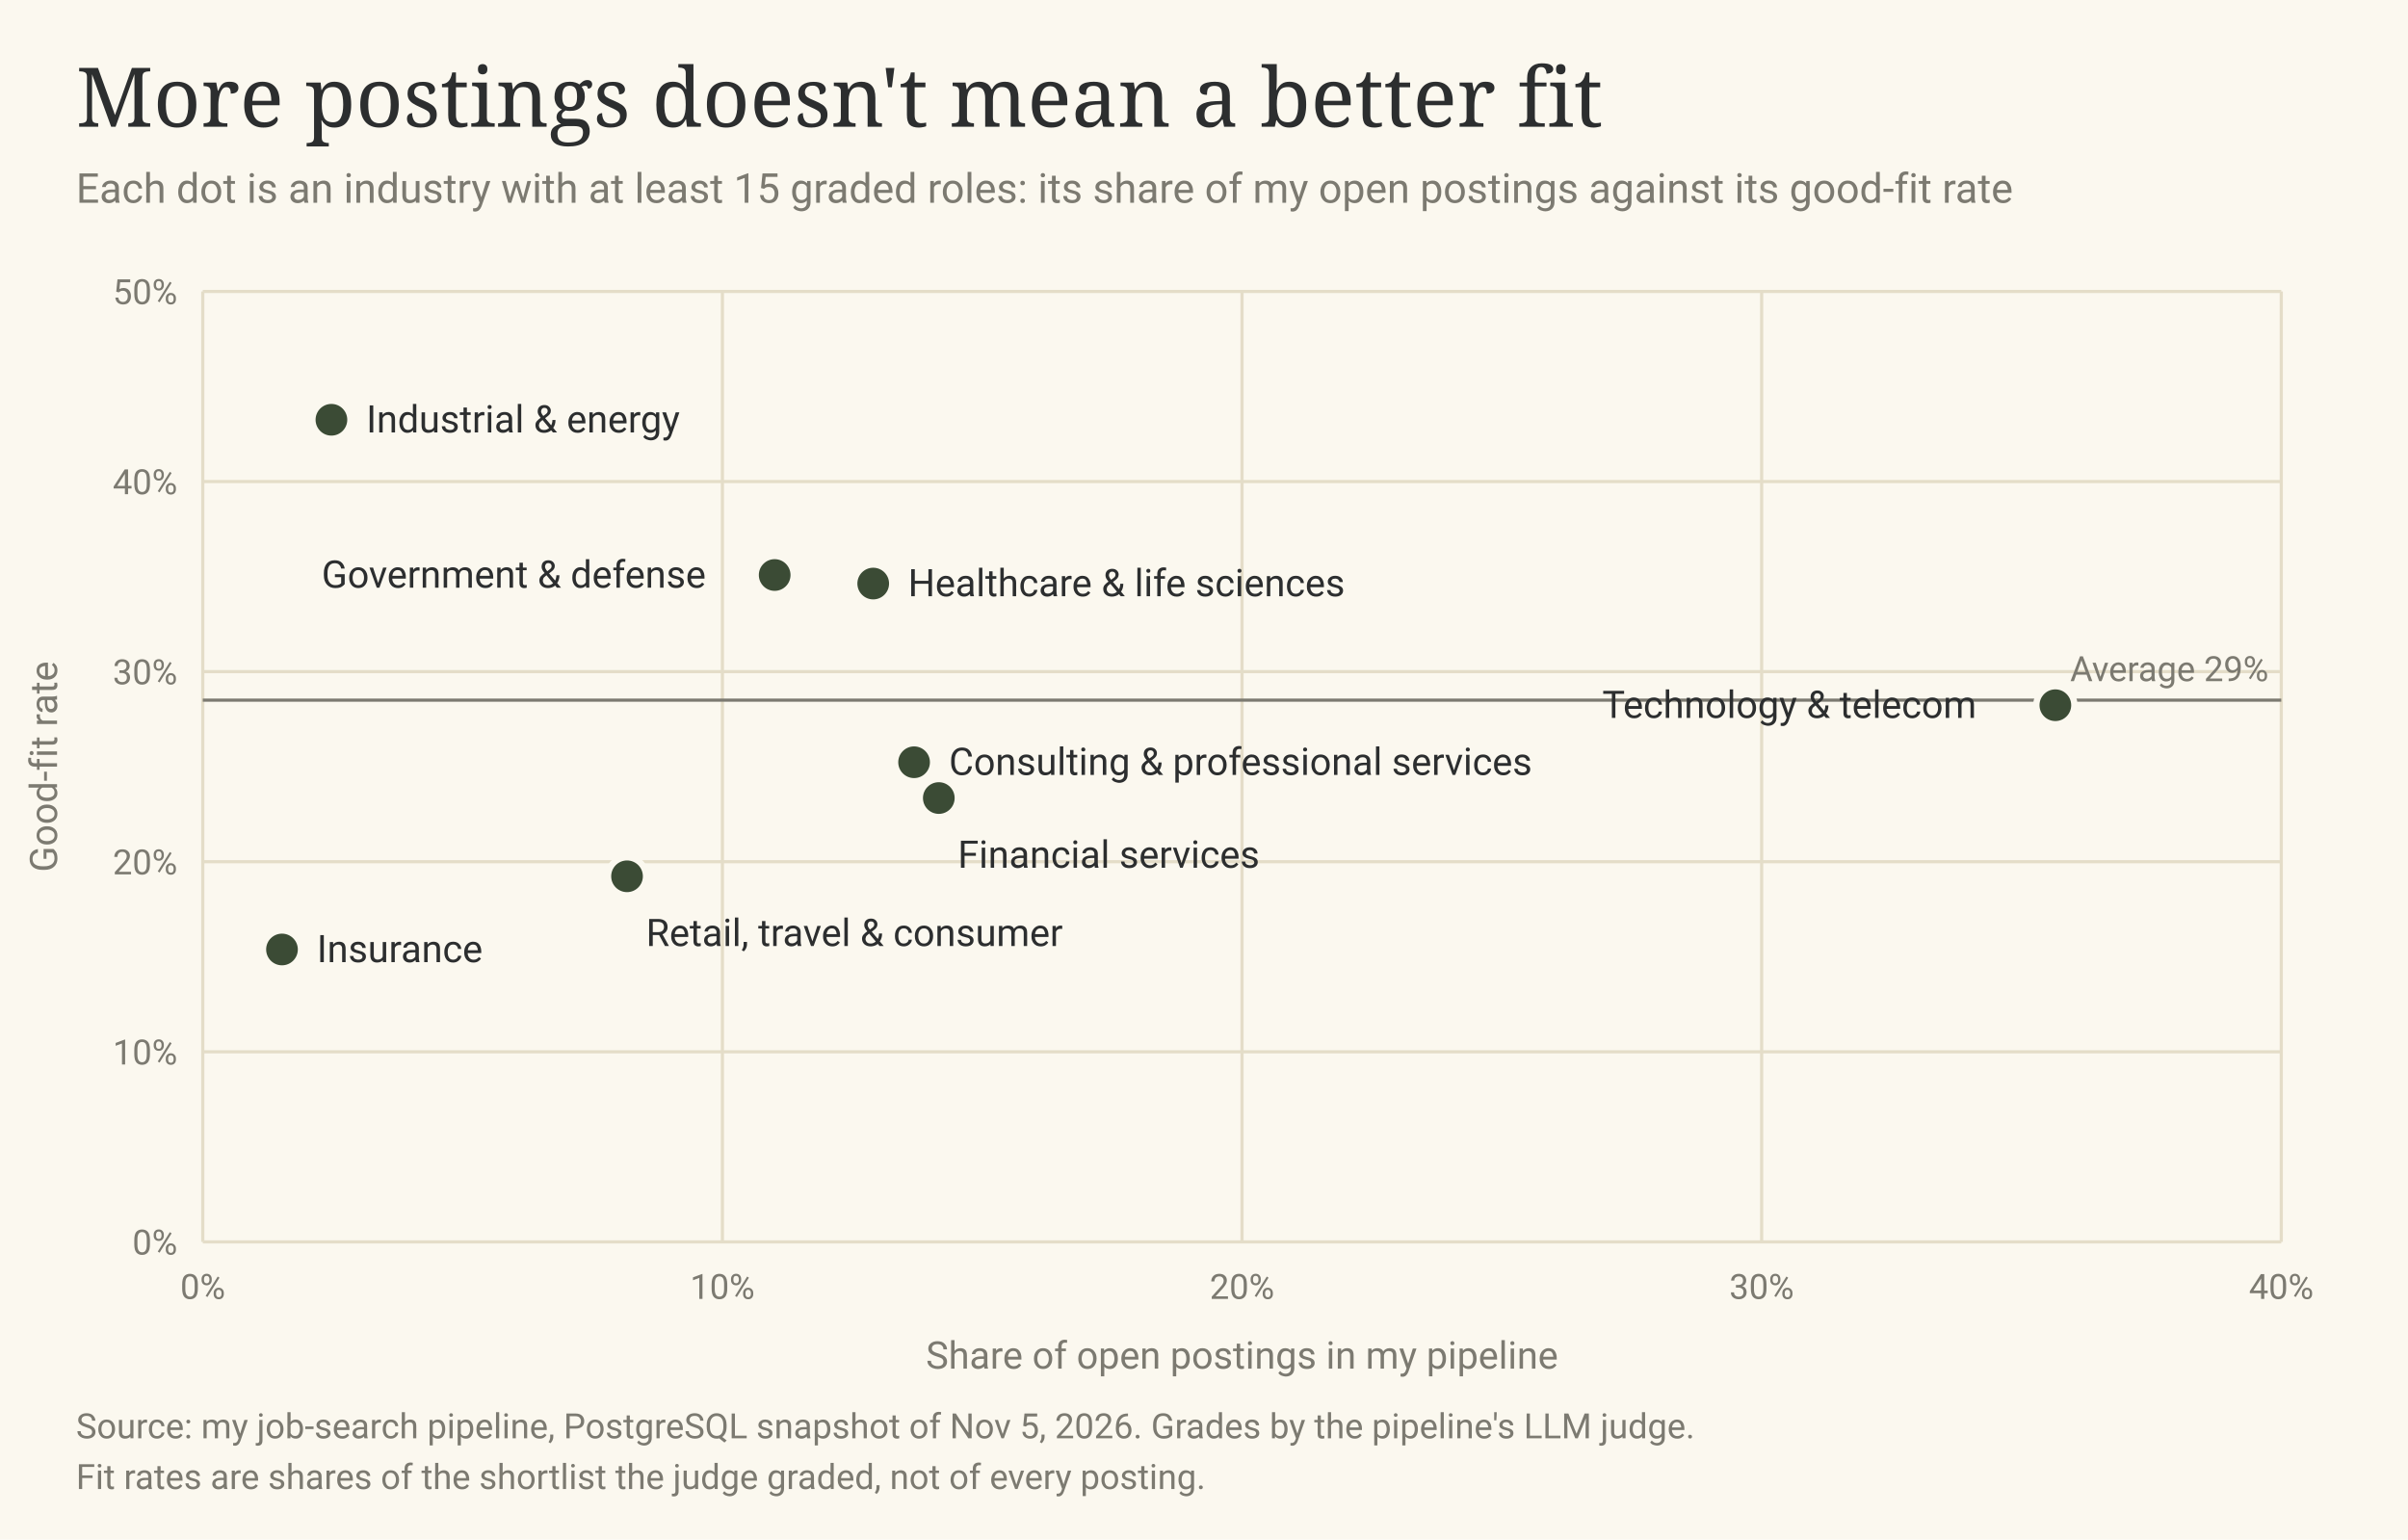
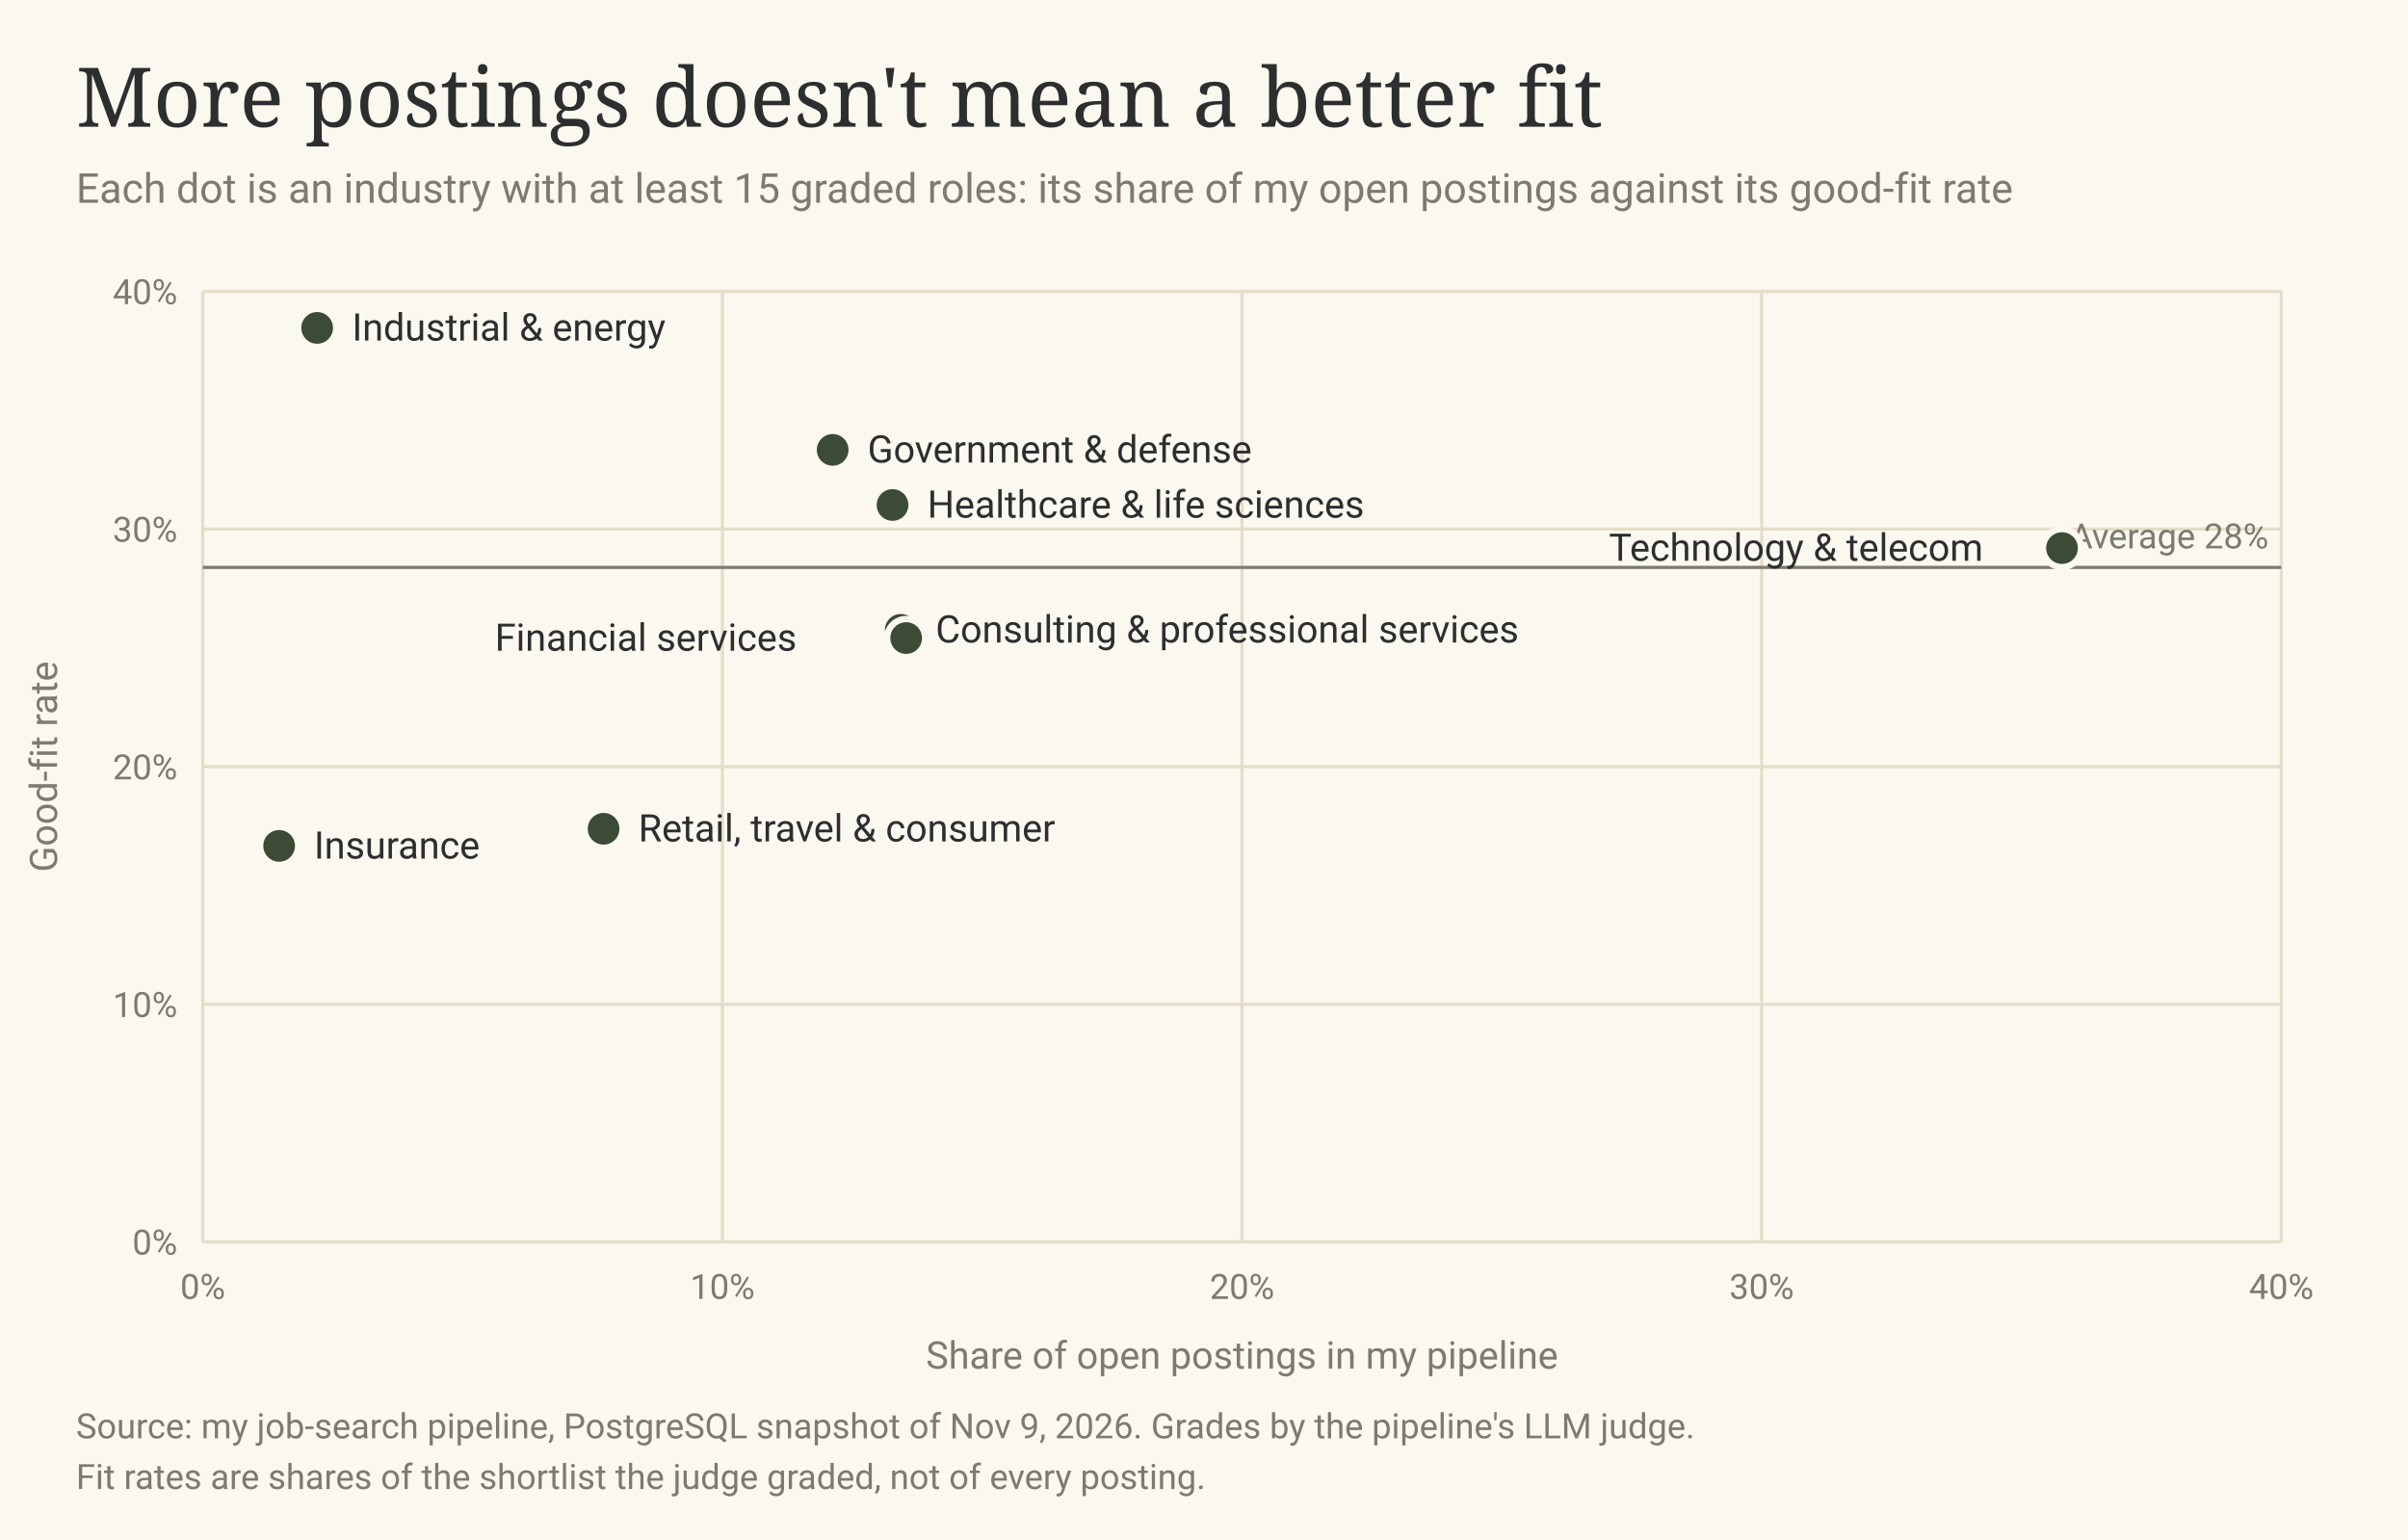
<svg xmlns="http://www.w3.org/2000/svg" viewBox="0 0 760 486" width="760" height="486" role="img" aria-labelledby="t d">
  <rect width="760" height="486" fill="#fbf8ef" />
  <text x="24" y="40" font-family="'Instrument Serif', 'Iowan Old Style', Georgia, serif" font-size="26" fill="#2c2e2f">More postings doesn't mean a better fit</text>
  <text x="24" y="64" font-family="-apple-system, BlinkMacSystemFont, 'Segoe UI', Roboto, Inter, sans-serif" font-size="13" fill="#7c7a71">Each dot is an industry with at least 15 graded roles: its share of my open postings against its good-fit rate</text>
  <line x1="64.0" y1="92" x2="64.0" y2="392" stroke="#e4ddc8" stroke-width="1" />
  <text x="64.0" y="410" text-anchor="middle" font-family="-apple-system, BlinkMacSystemFont, 'Segoe UI', Roboto, Inter, sans-serif" font-size="11" fill="#7c7a71">0%</text>
  <line x1="228.0" y1="92" x2="228.0" y2="392" stroke="#e4ddc8" stroke-width="1" />
  <text x="228.0" y="410" text-anchor="middle" font-family="-apple-system, BlinkMacSystemFont, 'Segoe UI', Roboto, Inter, sans-serif" font-size="11" fill="#7c7a71">10%</text>
  <line x1="392.0" y1="92" x2="392.0" y2="392" stroke="#e4ddc8" stroke-width="1" />
  <text x="392.0" y="410" text-anchor="middle" font-family="-apple-system, BlinkMacSystemFont, 'Segoe UI', Roboto, Inter, sans-serif" font-size="11" fill="#7c7a71">20%</text>
  <line x1="556.0" y1="92" x2="556.0" y2="392" stroke="#e4ddc8" stroke-width="1" />
  <text x="556.0" y="410" text-anchor="middle" font-family="-apple-system, BlinkMacSystemFont, 'Segoe UI', Roboto, Inter, sans-serif" font-size="11" fill="#7c7a71">30%</text>
  <line x1="720.0" y1="92" x2="720.0" y2="392" stroke="#e4ddc8" stroke-width="1" />
  <text x="720.0" y="410" text-anchor="middle" font-family="-apple-system, BlinkMacSystemFont, 'Segoe UI', Roboto, Inter, sans-serif" font-size="11" fill="#7c7a71">40%</text>
  <line x1="64" y1="392.0" x2="720" y2="392.0" stroke="#e4ddc8" stroke-width="1" />
  <text x="56" y="396.0" text-anchor="end" font-family="-apple-system, BlinkMacSystemFont, 'Segoe UI', Roboto, Inter, sans-serif" font-size="11" fill="#7c7a71">0%</text>
-   <line x1="64" y1="332.0" x2="720" y2="332.0" stroke="#e4ddc8" stroke-width="1" />
-   <text x="56" y="336.0" text-anchor="end" font-family="-apple-system, BlinkMacSystemFont, 'Segoe UI', Roboto, Inter, sans-serif" font-size="11" fill="#7c7a71">10%</text>
-   <line x1="64" y1="272.0" x2="720" y2="272.0" stroke="#e4ddc8" stroke-width="1" />
-   <text x="56" y="276.0" text-anchor="end" font-family="-apple-system, BlinkMacSystemFont, 'Segoe UI', Roboto, Inter, sans-serif" font-size="11" fill="#7c7a71">20%</text>
-   <line x1="64" y1="212.0" x2="720" y2="212.0" stroke="#e4ddc8" stroke-width="1" />
-   <text x="56" y="216.0" text-anchor="end" font-family="-apple-system, BlinkMacSystemFont, 'Segoe UI', Roboto, Inter, sans-serif" font-size="11" fill="#7c7a71">30%</text>
-   <line x1="64" y1="152.0" x2="720" y2="152.0" stroke="#e4ddc8" stroke-width="1" />
-   <text x="56" y="156.0" text-anchor="end" font-family="-apple-system, BlinkMacSystemFont, 'Segoe UI', Roboto, Inter, sans-serif" font-size="11" fill="#7c7a71">40%</text>
+   <line x1="64" y1="317.0" x2="720" y2="317.0" stroke="#e4ddc8" stroke-width="1" />
+   <text x="56" y="321.0" text-anchor="end" font-family="-apple-system, BlinkMacSystemFont, 'Segoe UI', Roboto, Inter, sans-serif" font-size="11" fill="#7c7a71">10%</text>
+   <line x1="64" y1="242.0" x2="720" y2="242.0" stroke="#e4ddc8" stroke-width="1" />
+   <text x="56" y="246.0" text-anchor="end" font-family="-apple-system, BlinkMacSystemFont, 'Segoe UI', Roboto, Inter, sans-serif" font-size="11" fill="#7c7a71">20%</text>
+   <line x1="64" y1="167.0" x2="720" y2="167.0" stroke="#e4ddc8" stroke-width="1" />
+   <text x="56" y="171.0" text-anchor="end" font-family="-apple-system, BlinkMacSystemFont, 'Segoe UI', Roboto, Inter, sans-serif" font-size="11" fill="#7c7a71">30%</text>
  <line x1="64" y1="92.0" x2="720" y2="92.0" stroke="#e4ddc8" stroke-width="1" />
-   <text x="56" y="96.0" text-anchor="end" font-family="-apple-system, BlinkMacSystemFont, 'Segoe UI', Roboto, Inter, sans-serif" font-size="11" fill="#7c7a71">50%</text>
+   <text x="56" y="96.0" text-anchor="end" font-family="-apple-system, BlinkMacSystemFont, 'Segoe UI', Roboto, Inter, sans-serif" font-size="11" fill="#7c7a71">40%</text>
  <text x="392.0" y="432" text-anchor="middle" font-family="-apple-system, BlinkMacSystemFont, 'Segoe UI', Roboto, Inter, sans-serif" font-size="12" fill="#7c7a71">Share of open postings in my pipeline</text>
  <text transform="translate(18 242.0) rotate(-90)" text-anchor="middle" font-family="-apple-system, BlinkMacSystemFont, 'Segoe UI', Roboto, Inter, sans-serif" font-size="12" fill="#7c7a71">Good-fit rate</text>
-   <line x1="64" y1="221.0" x2="720" y2="221.0" stroke="#7c7a71" stroke-width="1" />
-   <text x="716" y="215.0" text-anchor="end" font-family="-apple-system, BlinkMacSystemFont, 'Segoe UI', Roboto, Inter, sans-serif" font-size="11" fill="#7c7a71">Average 29%</text>
+   <line x1="64" y1="179.1" x2="720" y2="179.1" stroke="#7c7a71" stroke-width="1" />
+   <text x="716" y="173.1" text-anchor="end" font-family="-apple-system, BlinkMacSystemFont, 'Segoe UI', Roboto, Inter, sans-serif" font-size="11" fill="#7c7a71">Average 28%</text>
  <g>
-     <circle cx="104.6" cy="132.5" r="6" fill="#3b4b35" stroke="#fbf8ef" stroke-width="2" />
-     <text x="115.6" y="136.5" font-family="-apple-system, BlinkMacSystemFont, 'Segoe UI', Roboto, Inter, sans-serif" font-size="12" fill="#2c2e2f">Industrial &amp; energy</text>
+     <circle cx="100.1" cy="103.5" r="6" fill="#3b4b35" stroke="#fbf8ef" stroke-width="2" />
+     <text x="111.1" y="107.5" font-family="-apple-system, BlinkMacSystemFont, 'Segoe UI', Roboto, Inter, sans-serif" font-size="12" fill="#2c2e2f">Industrial &amp; energy</text>
  </g>
  <g>
-     <circle cx="244.5" cy="181.5" r="6" fill="#3b4b35" stroke="#fbf8ef" stroke-width="2" />
-     <text x="101.5" y="185.5" font-family="-apple-system, BlinkMacSystemFont, 'Segoe UI', Roboto, Inter, sans-serif" font-size="12" fill="#2c2e2f">Government &amp; defense</text>
+     <circle cx="262.8" cy="142.0" r="6" fill="#3b4b35" stroke="#fbf8ef" stroke-width="2" />
+     <text x="273.8" y="146.0" font-family="-apple-system, BlinkMacSystemFont, 'Segoe UI', Roboto, Inter, sans-serif" font-size="12" fill="#2c2e2f">Government &amp; defense</text>
  </g>
  <g>
-     <circle cx="275.6" cy="184.2" r="6" fill="#3b4b35" stroke="#fbf8ef" stroke-width="2" />
-     <text x="286.6" y="188.2" font-family="-apple-system, BlinkMacSystemFont, 'Segoe UI', Roboto, Inter, sans-serif" font-size="12" fill="#2c2e2f">Healthcare &amp; life sciences</text>
+     <circle cx="281.7" cy="159.4" r="6" fill="#3b4b35" stroke="#fbf8ef" stroke-width="2" />
+     <text x="292.7" y="163.4" font-family="-apple-system, BlinkMacSystemFont, 'Segoe UI', Roboto, Inter, sans-serif" font-size="12" fill="#2c2e2f">Healthcare &amp; life sciences</text>
  </g>
  <g>
-     <circle cx="648.7" cy="222.6" r="6" fill="#3b4b35" stroke="#fbf8ef" stroke-width="2" />
-     <text x="505.7" y="226.6" font-family="-apple-system, BlinkMacSystemFont, 'Segoe UI', Roboto, Inter, sans-serif" font-size="12" fill="#2c2e2f">Technology &amp; telecom</text>
+     <circle cx="650.8" cy="173.0" r="6" fill="#3b4b35" stroke="#fbf8ef" stroke-width="2" />
+     <text x="507.8" y="177.0" font-family="-apple-system, BlinkMacSystemFont, 'Segoe UI', Roboto, Inter, sans-serif" font-size="12" fill="#2c2e2f">Technology &amp; telecom</text>
  </g>
  <g>
-     <circle cx="288.5" cy="240.6" r="6" fill="#3b4b35" stroke="#fbf8ef" stroke-width="2" />
-     <text x="299.5" y="244.6" font-family="-apple-system, BlinkMacSystemFont, 'Segoe UI', Roboto, Inter, sans-serif" font-size="12" fill="#2c2e2f">Consulting &amp; professional services</text>
+     <circle cx="284.3" cy="198.8" r="6" fill="#3b4b35" stroke="#fbf8ef" stroke-width="2" />
+     <text x="295.3" y="202.8" font-family="-apple-system, BlinkMacSystemFont, 'Segoe UI', Roboto, Inter, sans-serif" font-size="12" fill="#2c2e2f">Consulting &amp; professional services</text>
  </g>
  <g>
-     <circle cx="296.3" cy="251.9" r="6" fill="#3b4b35" stroke="#fbf8ef" stroke-width="2" />
-     <text x="302.3" y="273.9" font-family="-apple-system, BlinkMacSystemFont, 'Segoe UI', Roboto, Inter, sans-serif" font-size="12" fill="#2c2e2f">Financial services</text>
+     <circle cx="286.0" cy="201.4" r="6" fill="#3b4b35" stroke="#fbf8ef" stroke-width="2" />
+     <text x="156.2" y="205.4" font-family="-apple-system, BlinkMacSystemFont, 'Segoe UI', Roboto, Inter, sans-serif" font-size="12" fill="#2c2e2f">Financial services</text>
  </g>
  <g>
-     <circle cx="197.9" cy="276.6" r="6" fill="#3b4b35" stroke="#fbf8ef" stroke-width="2" />
-     <text x="203.9" y="298.6" font-family="-apple-system, BlinkMacSystemFont, 'Segoe UI', Roboto, Inter, sans-serif" font-size="12" fill="#2c2e2f">Retail, travel &amp; consumer</text>
+     <circle cx="190.5" cy="261.6" r="6" fill="#3b4b35" stroke="#fbf8ef" stroke-width="2" />
+     <text x="201.5" y="265.6" font-family="-apple-system, BlinkMacSystemFont, 'Segoe UI', Roboto, Inter, sans-serif" font-size="12" fill="#2c2e2f">Retail, travel &amp; consumer</text>
  </g>
  <g>
-     <circle cx="89.0" cy="299.7" r="6" fill="#3b4b35" stroke="#fbf8ef" stroke-width="2" />
-     <text x="100.0" y="303.7" font-family="-apple-system, BlinkMacSystemFont, 'Segoe UI', Roboto, Inter, sans-serif" font-size="12" fill="#2c2e2f">Insurance</text>
+     <circle cx="88.1" cy="267.0" r="6" fill="#3b4b35" stroke="#fbf8ef" stroke-width="2" />
+     <text x="99.1" y="271.0" font-family="-apple-system, BlinkMacSystemFont, 'Segoe UI', Roboto, Inter, sans-serif" font-size="12" fill="#2c2e2f">Insurance</text>
  </g>
-   <text x="24" y="454" font-family="-apple-system, BlinkMacSystemFont, 'Segoe UI', Roboto, Inter, sans-serif" font-size="11" fill="#7c7a71">Source: my job-search pipeline, PostgreSQL snapshot of Nov 5, 2026. Grades by the pipeline's LLM judge.</text>
+   <text x="24" y="454" font-family="-apple-system, BlinkMacSystemFont, 'Segoe UI', Roboto, Inter, sans-serif" font-size="11" fill="#7c7a71">Source: my job-search pipeline, PostgreSQL snapshot of Nov 9, 2026. Grades by the pipeline's LLM judge.</text>
  <text x="24" y="470" font-family="-apple-system, BlinkMacSystemFont, 'Segoe UI', Roboto, Inter, sans-serif" font-size="11" fill="#7c7a71">Fit rates are shares of the shortlist the judge graded, not of every posting.</text>
</svg>
